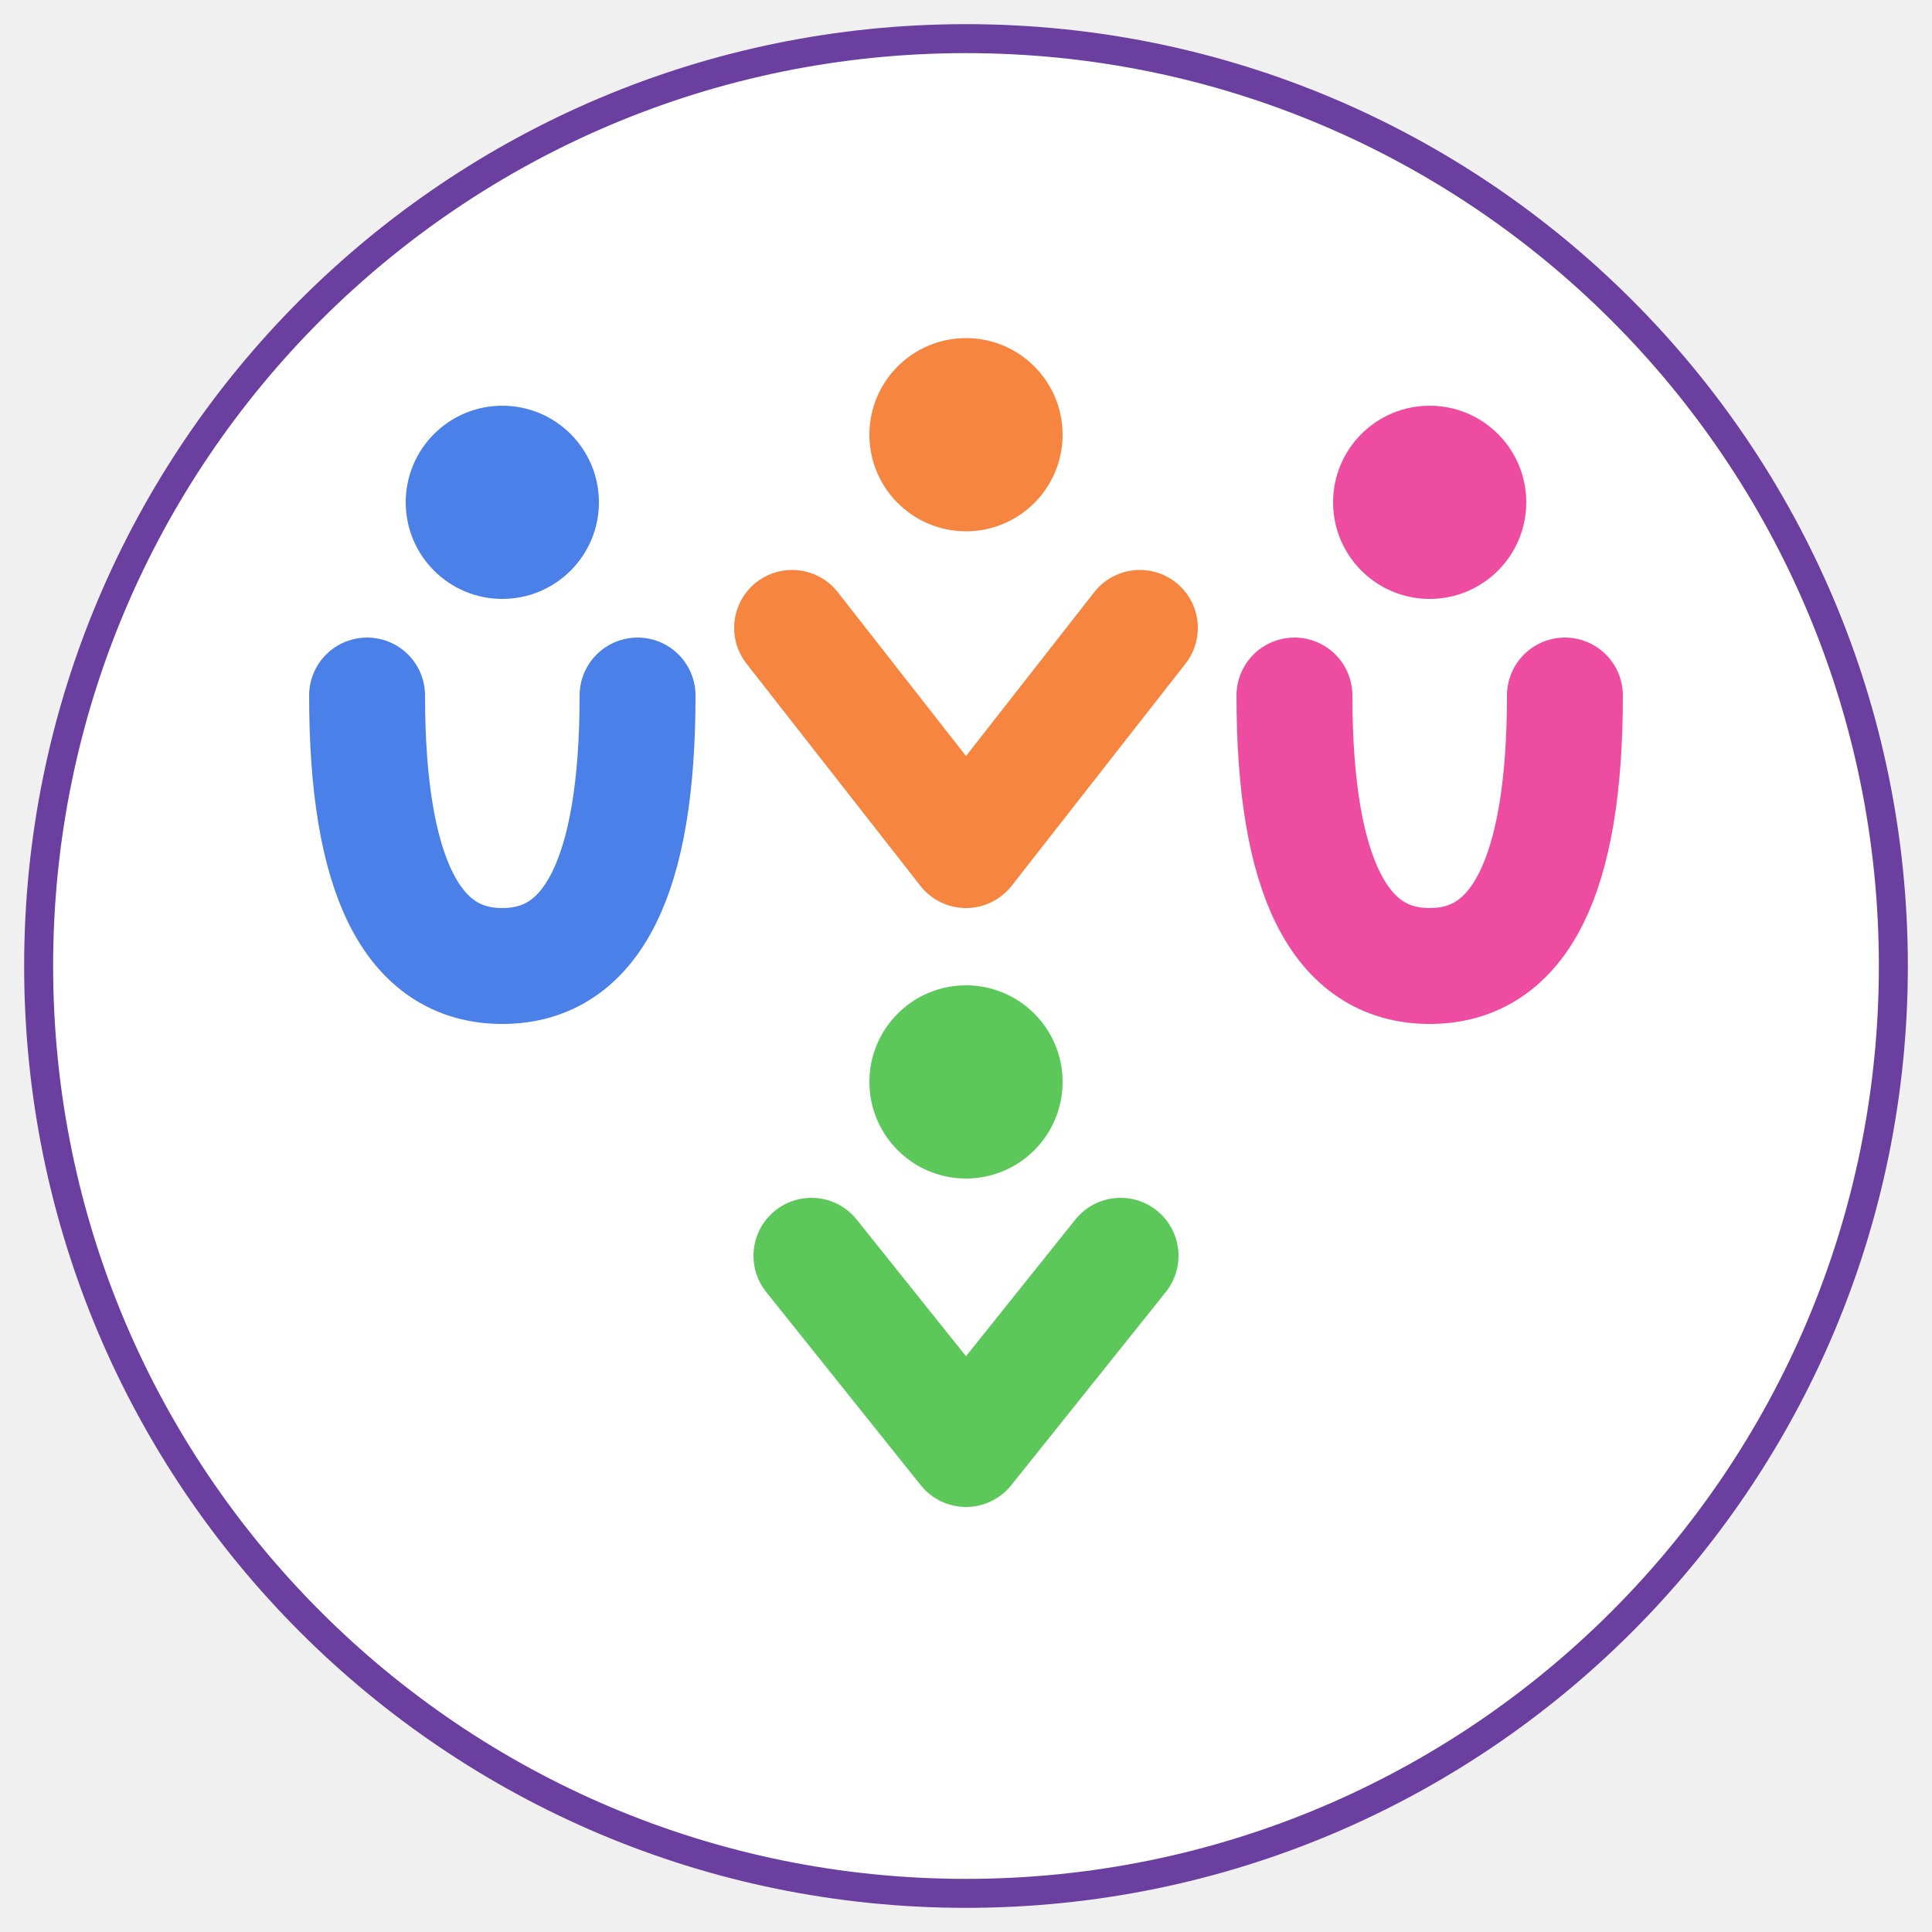
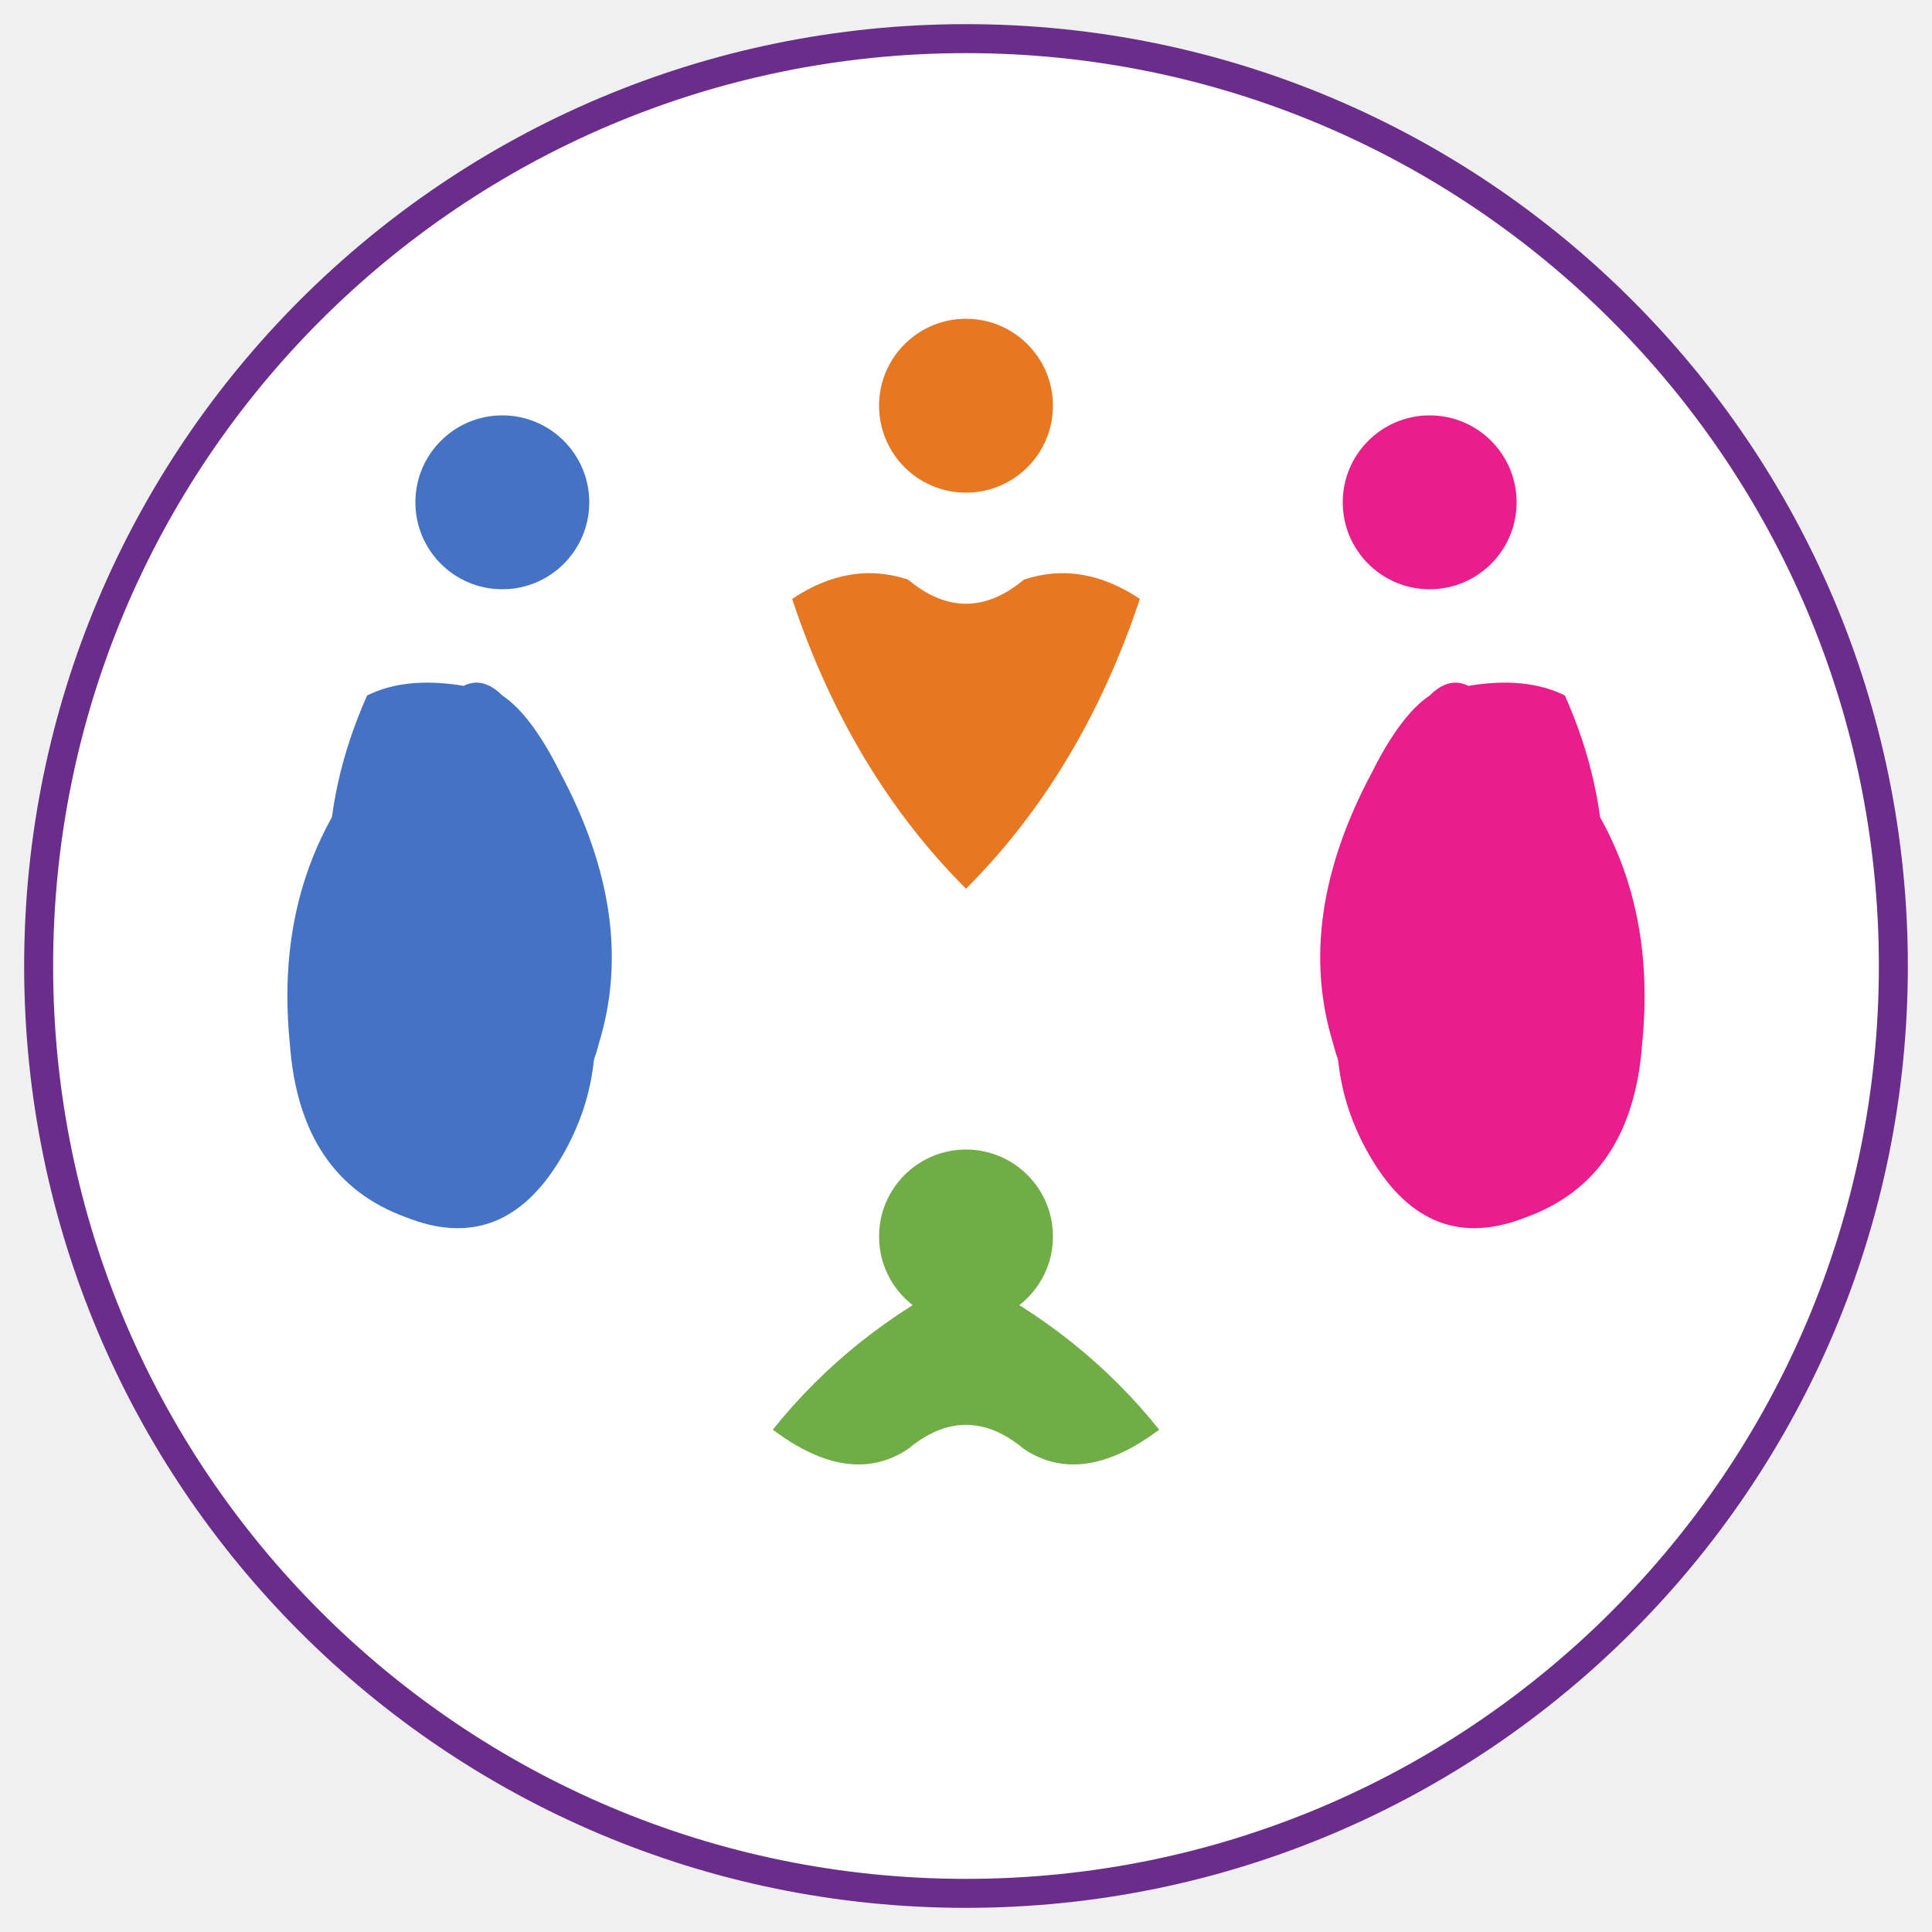
<svg xmlns="http://www.w3.org/2000/svg" viewBox="0 0 200 200" width="200" height="200">
-   <circle cx="100" cy="100" r="96" fill="white" stroke="#6B3FA0" stroke-width="3" />
-   <circle cx="52" cy="52" r="10" fill="#4A80E8" />
-   <path d="M38 72 Q38 100 52 100 Q66 100 66 72" fill="none" stroke="#4A80E8" stroke-width="12" stroke-linecap="round" />
-   <circle cx="100" cy="45" r="10" fill="#F5853F" />
-   <path d="M82 65 L100 88 L118 65" fill="none" stroke="#F5853F" stroke-width="12" stroke-linecap="round" stroke-linejoin="round" />
-   <circle cx="148" cy="52" r="10" fill="#EE4CA1" />
-   <path d="M162 72 Q162 100 148 100 Q134 100 134 72" fill="none" stroke="#EE4CA1" stroke-width="12" stroke-linecap="round" />
-   <circle cx="100" cy="112" r="10" fill="#5CC85A" />
-   <path d="M84 130 L100 150 L116 130" fill="none" stroke="#5CC85A" stroke-width="12" stroke-linecap="round" stroke-linejoin="round" />
+   <circle cx="100" cy="100" r="96" fill="white" stroke="#6B2D8B" stroke-width="3" />
+   <circle cx="52" cy="52" r="9" fill="#4472C4" />
+   <path d="M38 72 Q30 90 38 108 Q44 120 52 118 Q60 116 62 108 Q66 95 58 80 Q55 74 52 72 Q50 70 48 71 Q42 70 38 72Z" fill="#4472C4" />
+   <path d="M42 75 Q28 88 30 108 Q31 122 42 126 Q52 130 58 120 Q64 110 60 98 Q56 86 48 80Z" fill="#4472C4" />
+   <circle cx="100" cy="42" r="9" fill="#E87722" />
+   <path d="M82 62 Q88 80 100 92 Q112 80 118 62 Q112 58 106 60 Q100 65 94 60 Q88 58 82 62Z" fill="#E87722" />
+   <circle cx="148" cy="52" r="9" fill="#E91E8C" />
+   <path d="M162 72 Q170 90 162 108 Q156 120 148 118 Q140 116 138 108 Q134 95 142 80 Q145 74 148 72 Q150 70 152 71 Q158 70 162 72Z" fill="#E91E8C" />
+   <path d="M158 75 Q172 88 170 108 Q169 122 158 126 Q148 130 142 120 Q136 110 140 98 Q144 86 152 80Z" fill="#E91E8C" />
+   <circle cx="100" cy="128" r="9" fill="#70AD47" />
+   <path d="M80 148 Q88 138 100 132 Q112 138 120 148 Q112 154 106 150 Q100 145 94 150 Q88 154 80 148Z" fill="#70AD47" />
</svg>
